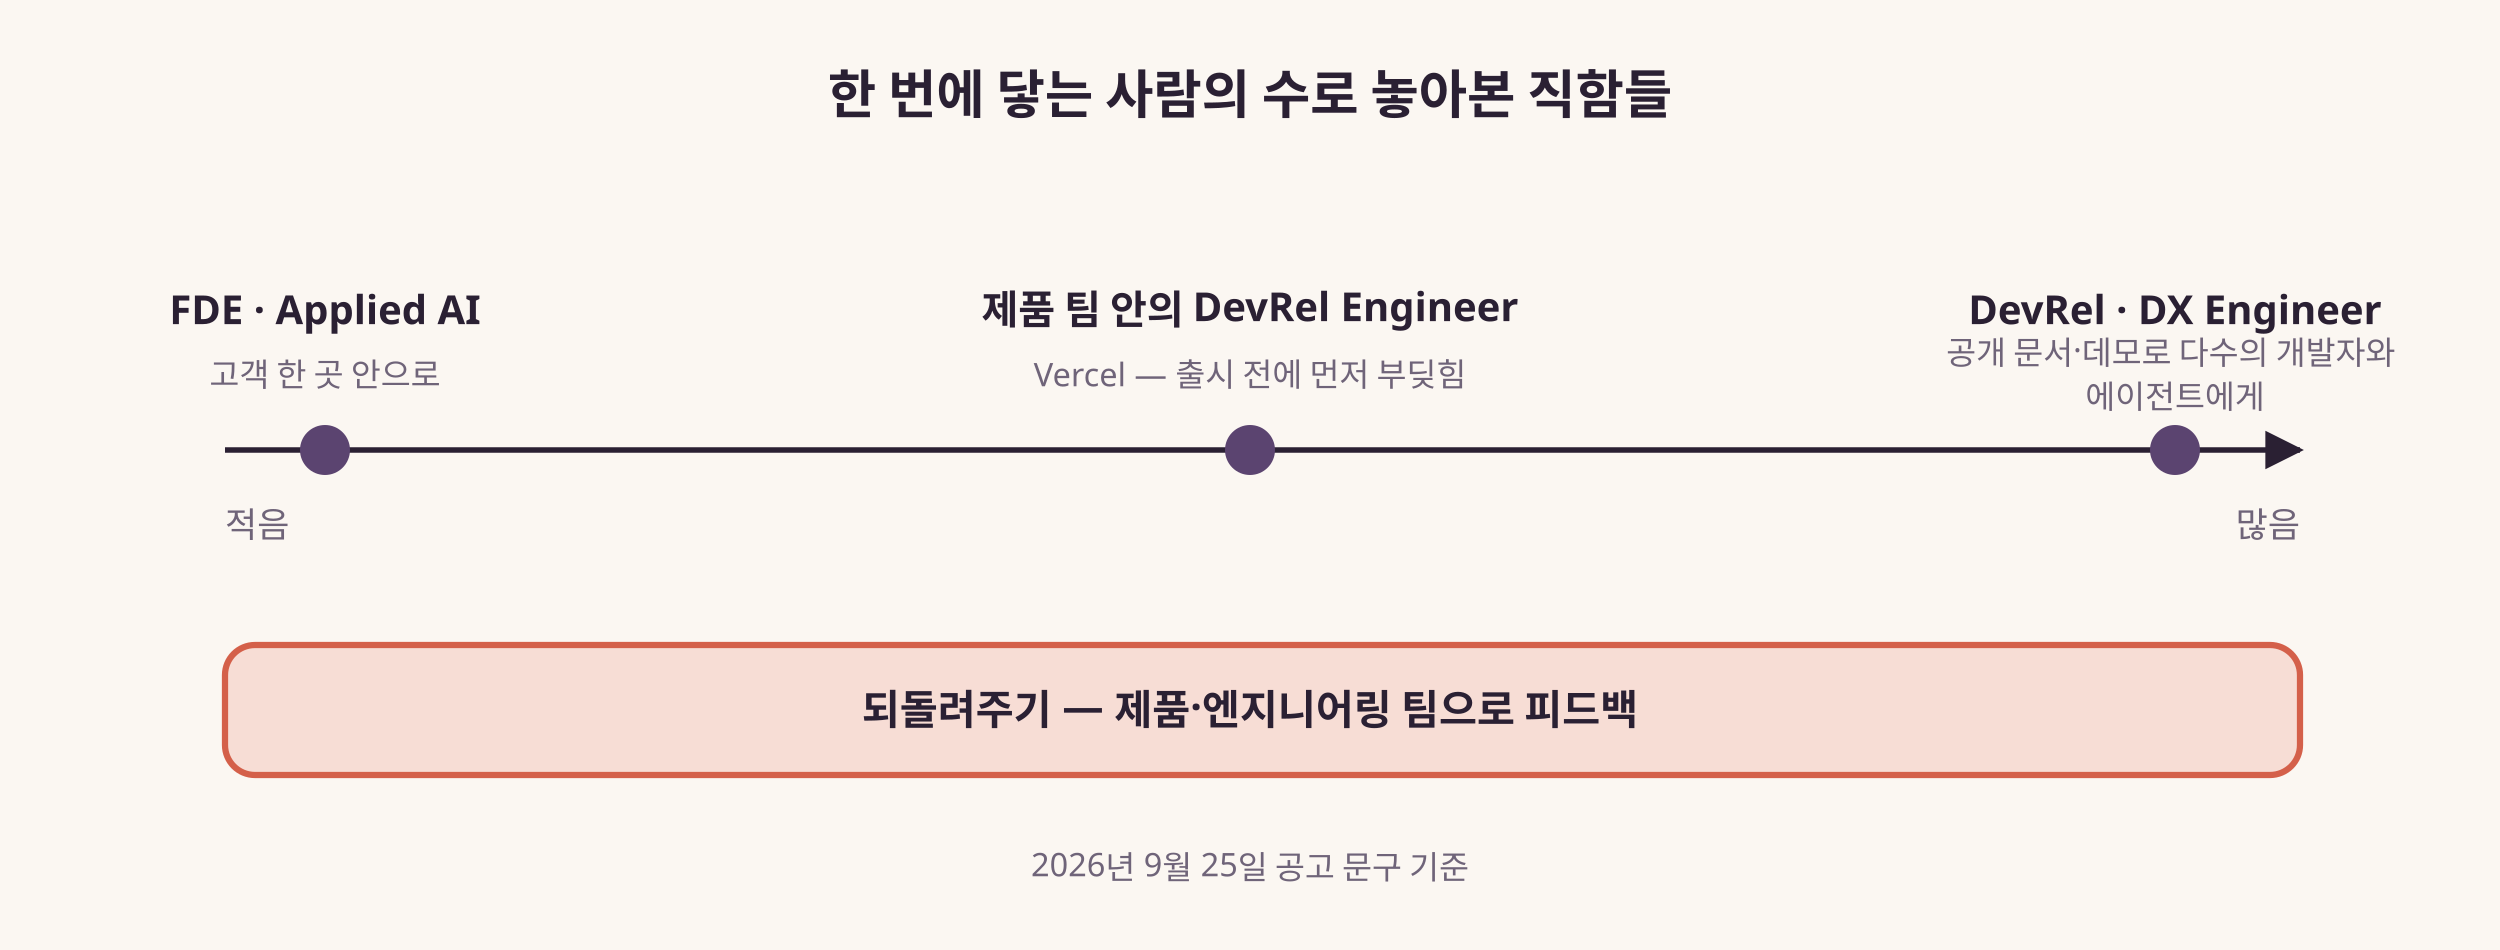
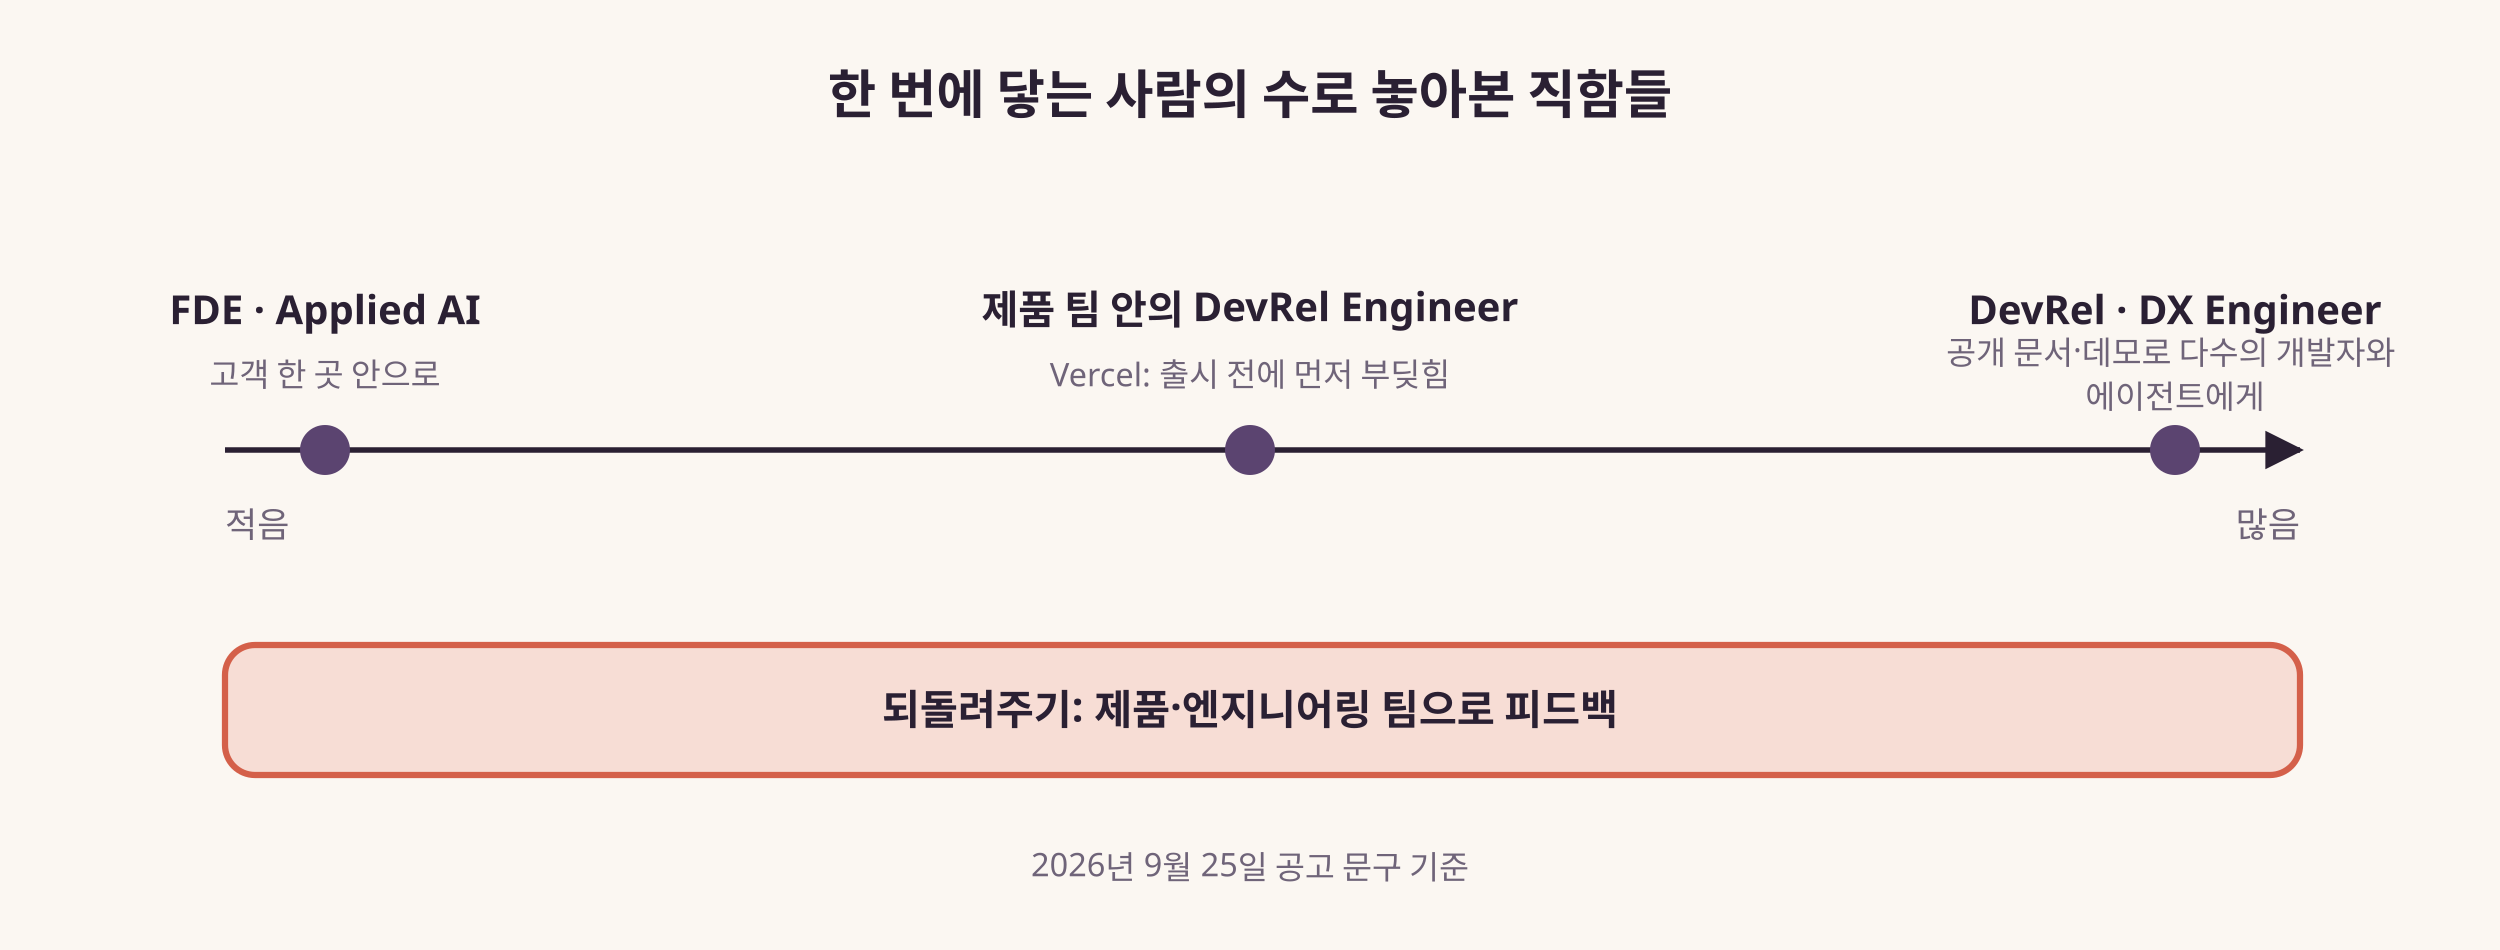
<svg xmlns="http://www.w3.org/2000/svg" viewBox="0 0 1000 380" role="img" aria-label="한 번에 닿는 사람의 수로 놓아본 직함들" font-family="Pretendard,'Apple SD Gothic Neo','Noto Sans KR',sans-serif">
  <defs>
    <marker id="mi" viewBox="0 0 10 10" refX="9" refY="5" markerWidth="7" markerHeight="7" orient="auto-start-reverse">
      <path d="M0,0L10,5L0,10z" fill="#2a2033" />
    </marker>
    <marker id="mc" viewBox="0 0 10 10" refX="9" refY="5" markerWidth="8" markerHeight="8" orient="auto-start-reverse">
      <path d="M0,0L10,5L0,10z" fill="#d4604a" />
    </marker>
  </defs>
  <rect width="1000" height="380" fill="#fbf7f2" />
  <text fill="#2a2033" font-size="21" font-weight="700" text-anchor="middle" dominant-baseline="middle">
    <tspan x="500.0" y="38.0">한 번에 닿는 사람의 수로 놓아본 직함들</tspan>
  </text>
  <path d="M90,180 L920,180" fill="none" stroke="#2a2033" stroke-width="2.2" marker-end="url(#mi)" />
  <text fill="#6f6479" font-size="14" font-weight="400" text-anchor="start" dominant-baseline="middle">
    <tspan x="90.0" y="210.0">적음</tspan>
  </text>
  <text fill="#6f6479" font-size="14" font-weight="400" text-anchor="end" dominant-baseline="middle">
    <tspan x="920.0" y="210.0">많음</tspan>
  </text>
  <circle cx="130.0" cy="180" r="10" fill="#5b4470" />
  <text fill="#2a2033" font-size="16" font-weight="700" text-anchor="middle" dominant-baseline="middle">
    <tspan x="130.0" y="124.0">FDE · Applied AI</tspan>
  </text>
  <text fill="#6f6479" font-size="13" font-weight="400" text-anchor="middle" dominant-baseline="middle">
    <tspan x="130.0" y="150.0">고객 한 곳 안으로</tspan>
  </text>
  <circle cx="500.0" cy="180" r="10" fill="#5b4470" />
  <text fill="#2a2033" font-size="16" font-weight="700" text-anchor="middle" dominant-baseline="middle">
    <tspan x="500.0" y="124.0">제품 팀 안의 DevRel Engineer</tspan>
  </text>
  <text fill="#6f6479" font-size="13" font-weight="400" text-anchor="middle" dominant-baseline="middle">
-     <tspan x="500.0" y="150.0">Vercel — 출시 전에 먼저 부딪힘</tspan>
+     <tspan x="500.0" y="150.0">Vercel: 출시 전에 먼저 부딪힘</tspan>
  </text>
  <circle cx="870.0" cy="180" r="10" fill="#5b4470" />
  <text fill="#2a2033" font-size="16" font-weight="700" text-anchor="middle" dominant-baseline="middle">
    <tspan x="870.0" y="124.0">DevRel · DX Engineer</tspan>
  </text>
  <text fill="#6f6479" font-size="13" font-weight="400" text-anchor="middle" dominant-baseline="middle">
    <tspan x="870.0" y="141.2">공개 문서·데모로 다수의 개발자와</tspan>
    <tspan x="870.0" y="158.8">에이전트에게</tspan>
  </text>
  <rect x="90" y="258" width="830" height="52" rx="12" fill="#f7ddd5" stroke="#d4604a" stroke-width="2.5" />
  <text fill="#2a2033" font-size="16.5" font-weight="700" text-anchor="middle" dominant-baseline="middle">
-     <tspan x="500.0" y="284.0">되돌려주기 — 제품·엔지니어링 팀으로 피드백</tspan>
+     <tspan x="500.0" y="284.0">되돌려주기: 제품·엔지니어링 팀으로 피드백</tspan>
  </text>
  <text fill="#6f6479" font-size="13" font-weight="400" text-anchor="middle" dominant-baseline="middle">
    <tspan x="500.0" y="346.0">2026년 9월 25일 공고 문구 기준</tspan>
  </text>
</svg>
